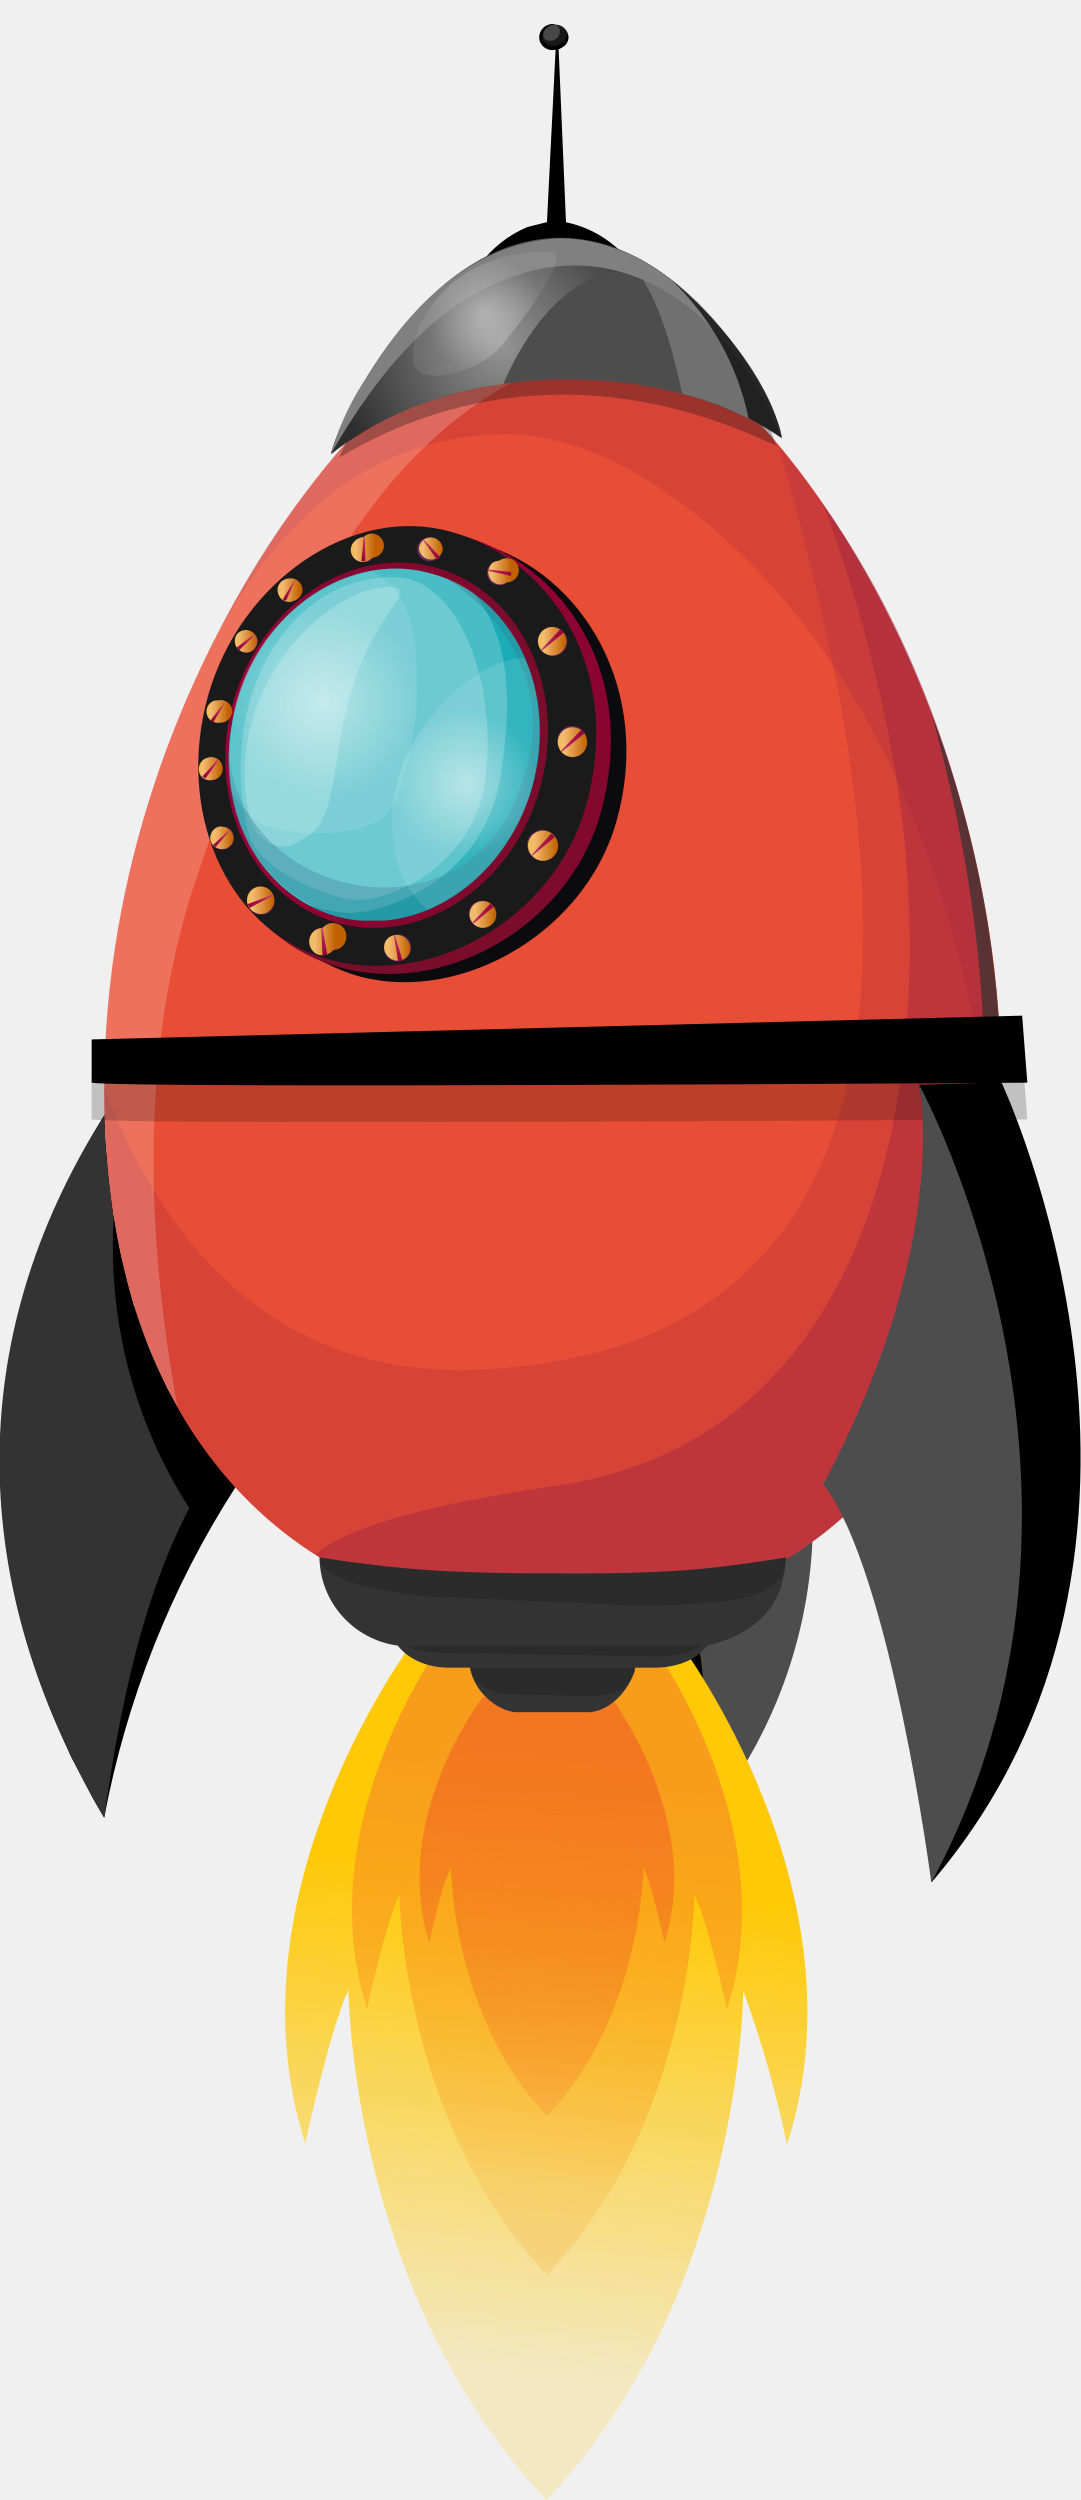
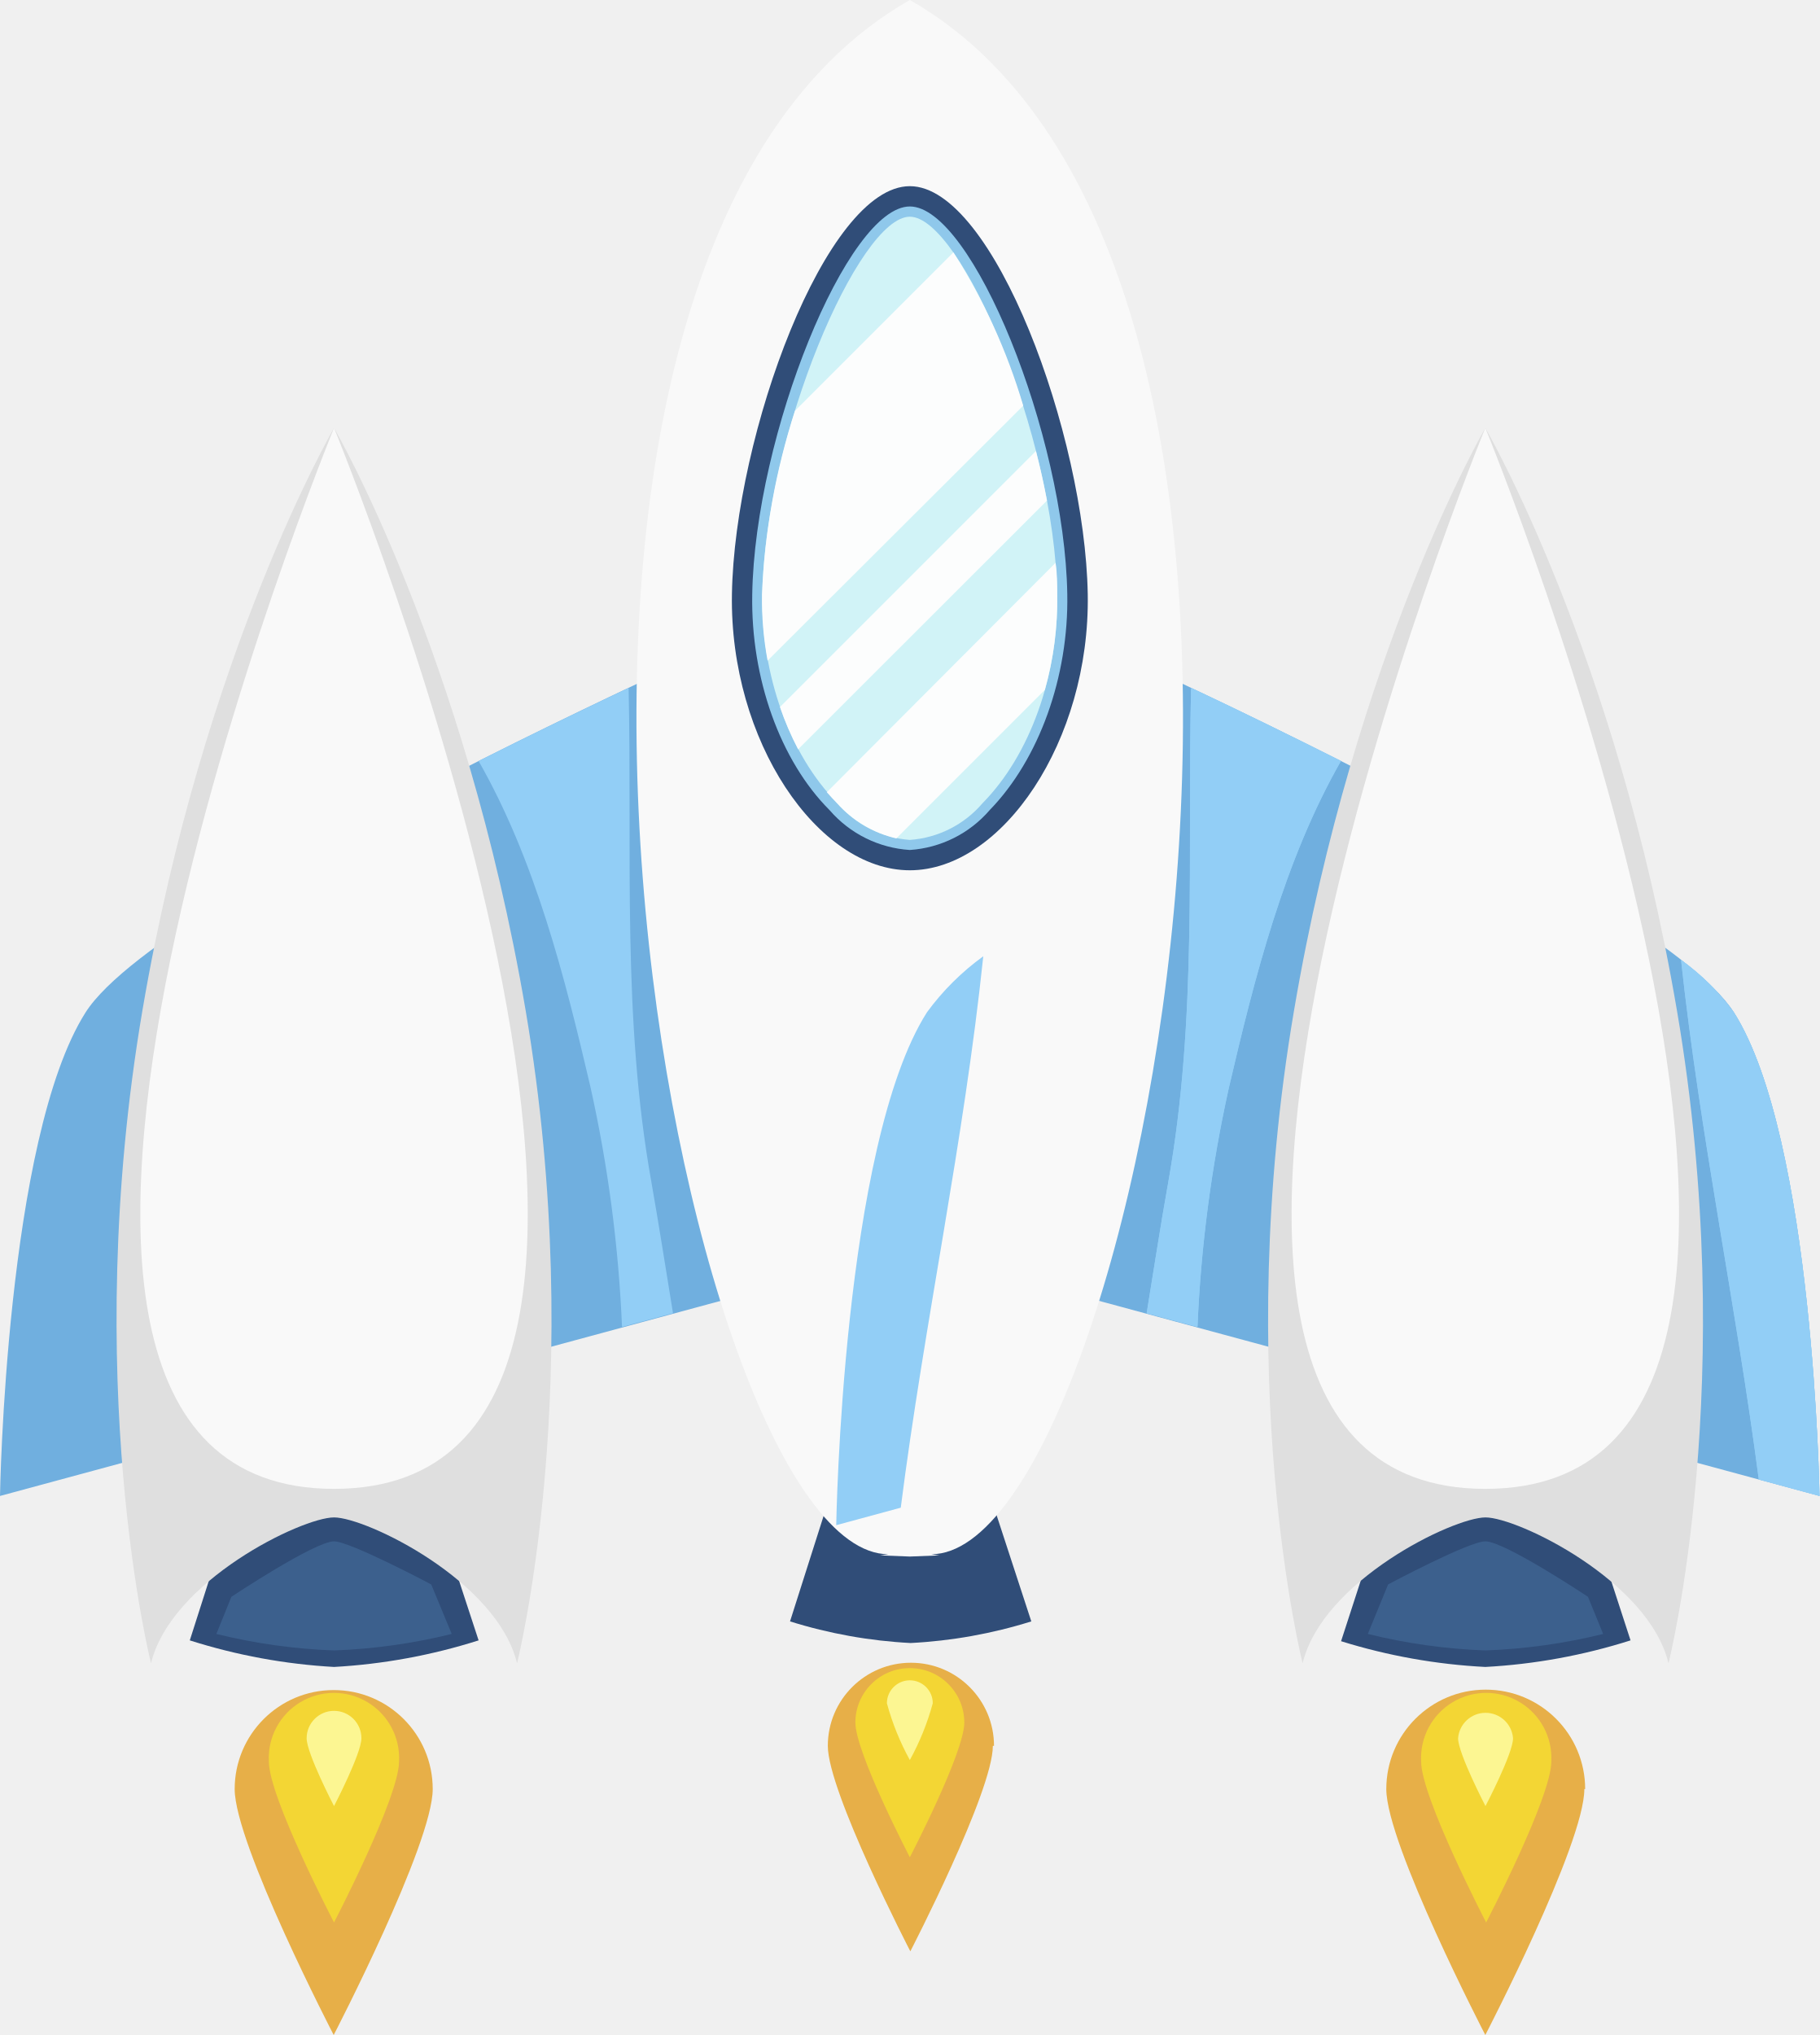
- <svg xmlns="http://www.w3.org/2000/svg" version="1.1" id="Layer_1" x="0px" y="0px" viewBox="0 0 249.9 578.2" style="enable-background:new 0 0 249.9 578.2;" xml:space="preserve">
-   <style type="text/css">
- 	.st0{fill:#4D4D4D;}
- 	.st1{fill:url(#SVGID_1_);}
- 	.st2{fill:url(#SVGID_2_);}
- 	.st3{fill:url(#SVGID_3_);}
- 	.st4{fill:#333333;}
- 	.st5{fill:#E84D35;}
- 	.st6{fill:#952145;fill-opacity:0.2;}
- 	.st7{fill:#333333;fill-opacity:0.7;}
- 	.st8{fill:#FFFFFF;fill-opacity:0.2;}
- 	.st9{fill:#0A090B;fill-opacity:0.2;}
- 	.st10{opacity:0.2;fill:#0B0A0C;enable-background:new    ;}
- 	.st11{opacity:0.1;fill:#FFFFFF;enable-background:new    ;}
- 	.st12{opacity:0.2;fill:#FFFFFF;enable-background:new    ;}
- 	.st13{opacity:0.3;fill:#0B0A0C;enable-background:new    ;}
- 	.st14{opacity:0.4;fill:url(#SVGID_4_);enable-background:new    ;}
- 	.st15{fill:#808080;}
- 	.st16{fill:#808080;fill-opacity:0.7;}
- 	.st17{fill-opacity:0.7;}
- 	.st18{opacity:0.4;fill:url(#SVGID_5_);enable-background:new    ;}
- 	.st19{fill:#0B0A0C;}
- 	.st20{fill:url(#SVGID_6_);}
- 	.st21{fill:#1A1A1A;}
- 	.st22{fill:url(#SVGID_7_);}
- 	.st23{fill:#682563;}
- 	.st24{fill:url(#SVGID_8_);}
- 	.st25{fill:url(#SVGID_9_);}
- 	.st26{fill:url(#SVGID_10_);}
- 	.st27{fill:url(#SVGID_11_);}
- 	.st28{fill:url(#SVGID_12_);}
- 	.st29{fill:url(#SVGID_13_);}
- 	.st30{fill:url(#SVGID_14_);}
- 	.st31{fill:url(#SVGID_15_);}
- 	.st32{fill:url(#SVGID_16_);}
- 	.st33{fill:url(#SVGID_17_);}
- 	.st34{fill:url(#SVGID_18_);}
- 	.st35{fill:url(#SVGID_19_);}
- 	.st36{fill:url(#SVGID_20_);}
- 	.st37{fill:url(#SVGID_21_);}
- 	.st38{fill:url(#SVGID_22_);}
- 	.st39{fill:url(#SVGID_23_);}
- 	.st40{fill:url(#SVGID_24_);}
- 	.st41{fill:url(#SVGID_25_);}
- 	.st42{fill:url(#SVGID_26_);}
- 	.st43{fill:url(#SVGID_27_);}
- 	.st44{fill:url(#SVGID_28_);}
- 	.st45{fill:url(#SVGID_29_);}
- 	.st46{fill:url(#SVGID_30_);}
- 	.st47{fill:url(#SVGID_31_);}
- 	.st48{fill:url(#SVGID_32_);}
- 	.st49{fill:url(#SVGID_33_);}
- 	.st50{fill:url(#SVGID_34_);}
- 	.st51{fill:url(#SVGID_35_);}
- 	.st52{fill:url(#SVGID_36_);}
- 	.st53{fill:url(#SVGID_37_);}
- 	.st54{fill:#1CACB7;}
- 	.st55{fill:#376E88;fill-opacity:0.3;}
- 	.st56{opacity:0.5;fill:url(#SVGID_38_);enable-background:new    ;}
- 	.st57{opacity:0.5;fill:url(#SVGID_39_);enable-background:new    ;}
- </style>
-   <path d="M183.9,359.2c0,23.6-7,44.7-21.8,63.2c-0.4-17.2-4.6-34-9.7-50.2c11-2.4,22-6.6,31.4-13H183.9z" />
-   <path class="st0" d="M187.9,356.4c-1.1,24.2-10.2,47.4-25.8,66c2-14.1,1.6-28.7-0.6-42.8c-1-6.4-1-6.2-1.7-9.4  C169.9,367.3,179.4,362.6,187.9,356.4z" />
-   <linearGradient id="SVGID_1_" gradientUnits="userSpaceOnUse" x1="160.251" y1="213.258" x2="253.951" y2="79.558" gradientTransform="matrix(0.8788 -0.4772 0.4772 0.8788 -125.8017 437.6348)">
-     <stop offset="0" style="stop-color:#FFC907;stop-opacity:0.2" />
-     <stop offset="0.7" style="stop-color:#FFC907" />
-   </linearGradient>
-   <path class="st1" d="M157.2,380l-30.9-11.8l-30.8,11.6c0,0-43.6,57.7-24.9,115.9c0,0,5.9-27.2,10-35.5c0,0,0.4,70.3,45.8,118  c45.3-47.6,45.5-117.8,45.5-117.8c4.2,11.6,7.6,23.5,10.1,35.6C200.9,437.8,157.1,380,157.2,380L157.2,380z" />
-   <linearGradient id="SVGID_2_" gradientUnits="userSpaceOnUse" x1="183.835" y1="175.392" x2="253.635" y2="75.592" gradientTransform="matrix(0.8788 -0.4772 0.4772 0.8788 -125.8017 437.6348)">
-     <stop offset="0" style="stop-color:#F89C1C;stop-opacity:0.2" />
-     <stop offset="0.8" style="stop-color:#F89C1C" />
-   </linearGradient>
-   <path class="st2" d="M149.4,378.3l-23-8.9l-23,8.7c0,0-32.5,43-18.5,86.5c0,0,4.4-20.3,7.5-26.5c0,0,0.3,52.5,34.1,88  c33.8-35.4,34.1-87.8,34.1-87.8c3.2,6.2,7.5,26.5,7.5,26.5C182.2,421.5,149.5,378.3,149.4,378.3L149.4,378.3z" />
-   <linearGradient id="SVGID_3_" gradientUnits="userSpaceOnUse" x1="193.431" y1="165.055" x2="243.731" y2="84.855" gradientTransform="matrix(0.8788 -0.4772 0.4772 0.8788 -125.8017 437.6348)">
-     <stop offset="0" style="stop-color:#F37720;stop-opacity:0.2" />
-     <stop offset="0" style="stop-color:#F37720;stop-opacity:0.2" />
-     <stop offset="0.9" style="stop-color:#F37720" />
-   </linearGradient>
-   <path class="st3" d="M141.5,392.8l-15-5.8l-15,5.7c0,0-21.4,28-12.2,56.5c0,0,2.8-13.3,5-17.3c0,0,0.1,34.2,22.2,57.5  c22.1-23.2,22.3-57.5,22.3-57.5c2,4,4.9,17.4,4.9,17.4C162.7,421,141.5,392.8,141.5,392.8L141.5,392.8z" />
-   <path d="M24.2,257.8c0.2,7,0,4,0.5,9.2v-0.2l0.4,4.6l0.1,1.1l1.1,8.8V281l0.9,5l0.8,4.1l2,8l1,3.8l0.2,0.4l3.3,9.3l1.6,3.6l2.7,6  l1.4,2.4c3.7,7.4,8.8,14,14.3,20.3c-15,23.3-25.3,49.3-30.4,76.5c-3.8-6.5-2.1-3.5-5-9.2c-3.2-6-2.2-3.8-3.4-6.6l-0.5-1.1  C-7.8,353.1-4.5,305,24.2,257.8z" />
-   <path class="st4" d="M24.2,257.8c0,8,1,16,2.1,24c-1.4,23.6,4.7,47.1,17.5,67c-10.6,20-16.1,45.8-19.7,71.6  C-7.3,367.4-9.1,310.4,24.2,257.8L24.2,257.8z" />
-   <path class="st5" d="M231.6,251.8c0,84-46.5,123-103.8,123s-103.7-41-103.7-123C24.1,151.4,95.5,70,129.5,70  C167.5,70,231.5,151.4,231.6,251.8" />
-   <path class="st6" d="M180.1,103.2c34.6,41.1,50.4,95.6,51.5,148.6c0,84-46.5,123-103.8,123s-103.7-41-103.7-123v-0.4  c9.5,25.7,26.1,50,52.6,60.2c20.2,7.8,42,6,62.6,0.9C227.7,287.2,197.9,166.3,180.1,103.2z" />
-   <path class="st6" d="M129.5,70c38,0,102,81.4,102,181.8c-0.1,12.1,0.1,5.2-1,20.8c-5.3-55.4-22.9-114.6-67-151.6  c-13.2-11-29.7-20.7-47.3-20.6c-30.6,0.6-51,19.6-65.4,45.3c10.9-21.8,25.6-41.3,43.6-57.7C104,79.5,116.2,70.5,129.5,70L129.5,70z" />
-   <path class="st6" d="M190.4,116.7c27.7,39.2,40.2,87.7,41.2,135.1c0,84-46.5,123-103.8,123c-19-0.4-39-4.2-54.8-15.3  c10.5-9.4,44.8-14.2,58.3-16.3c74.6-13,85.5-99.7,76.3-161.5C204,159.5,198.3,137.7,190.4,116.7z" />
-   <path class="st6" d="M190.4,116.7c27.7,39.2,40.2,87.7,41.2,135.1c0,84-46.5,123-103.8,123c-19-0.4-39-4.2-54.8-15.3  c10.5-9.4,44.8-14.2,58.3-16.3c74.6-13,85.5-99.7,76.3-161.5C204,159.5,198.3,137.7,190.4,116.7z" />
-   <path class="st7" d="M215.4,165.1c10.6,27.7,16.1,57.1,16.2,86.7c-0.2,36.1-9,75-37.4,99.6c5-6,6.2-7,10.6-14  C236.2,288,230.6,219,215.4,165.1z" />
-   <path class="st8" d="M129.5,70c20,1,36.5,16.7,48.8,31c-11.8-12.4-29.2-24.4-47-18.5c-39.4,14.6-63,51.3-87,124  c-11.9,38.3-10.4,79.6-3.3,118.7c-13-22.1-16.5-48.1-17-73.4C24,151.4,95.5,70,129.5,70z" />
-   <path class="st9" d="M21.2,258.9c7.7,1.4,216.4,0,216.4,0l-1.2-15.4l-215.2,5.4L21.2,258.9z" />
-   <path d="M21.2,250.4c7.7,1.4,216.4,0,216.4,0l-1.2-15.5l-215.2,5.5C21.2,240.4,21.2,250.4,21.2,250.4z" />
-   <path d="M215.4,435.4c0,0,17.6-64-2.8-184.5l19-0.6C231.6,250.3,282.1,357.5,215.4,435.4" />
-   <path class="st0" d="M215.4,435.4c0,0-9.4-71.9-25-92.2c29.8-55.5,22.2-92.3,22.2-92.3S264.1,345.1,215.4,435.4" />
-   <path class="st4" d="M73.9,360.2c3.8,0.6,7.6,1.2,11.5,1.6c12.8,1.7,25.6,2,38.5,2.1h3.9c11.3,0,22.7,0,34-1  c6.7-0.6,13.3-1.6,20-2.7c-0.1,1.5,0,1-0.2,1.6c-0.7,10.7-8.2,16.5-18,18.8c-2.8,3.6-7.4,5-11.8,5.1h-4.9c-0.2,1,0,0.7-0.3,1.3  l-0.2,0.5l-0.4,0.9c-1.8,3.7-5.3,7.2-9.6,7.6h-17.2c-4.7-0.5-9.2-4.9-10.3-9.4l-0.2-0.9h-5c-4.3,0-9-1.6-11.7-5.1  C81.7,379.2,74,370.5,73.9,360.2L73.9,360.2z" />
-   <path class="st10" d="M146.9,385.7c-0.8,5.3-5.8,6.5-10.5,6.6l-19.6-0.5c-3.8-0.5-7.3-2-8.1-6.1H146.9z M162.2,380.7  c-3,2-6.8,2.3-10.4,2.4l-48-0.8c-2.9-0.1-7-0.2-9.5-1.6h68H162.2z M127.8,363.9c-21,0-33.8-0.6-54-3.7c0,4,9.1,7.3,24.1,9l2.7,0.1  l45.7,2c28.3,0,35.5-3,35.5-11.1C163.9,363.2,145.8,364.5,127.8,363.9" />
-   <path d="M128.5,5.7c1.6,0,2.9,1.3,3,2.9c-0.1,1.6-1,2.2-2.3,2.8l1.7,40c11,2.3,19.3,11.6,20.3,22.8c0,9.4-10-5-22.5-5  s-22.6,14.4-22.6,5c0.9-9.6,7-18,15.9-21.7l4.4-1.1h0.1l2-39.9c-1.6,0.4-3.2-0.5-3.7-2.1c-0.4-1.6,0.5-3.2,2.1-3.7  C127.4,5.5,128,5.5,128.5,5.7z" />
-   <path class="st11" d="M131.1,7.1c0.4,1.3-0.5,2.7-2,3.3s-3.2,0-3.6-1.3c-0.4-1.2,0.5-2.7,2-3.2C129,5.4,130.6,5.9,131.1,7.1" />
-   <path class="st12" d="M129.1,6.2c0.7,0.7,0.5,1.9-0.4,2.7c-0.9,0.7-2.1,0.8-2.7,0.1s-0.4-1.8,0.4-2.6C127.3,5.6,128.5,5.5,129.1,6.2  " />
-   <path class="st13" d="M78.5,105.8c10.7-6.3,48.5-27.7,101-2.7c-1.9-6-4-9.4-4-9.4s-62.4-21.9-79.2-8.6  C81,97.1,78.5,105.8,78.5,105.8" />
-   <path class="st0" d="M180.8,101.3c-25-17.6-75.1-19.8-104.2,3.7c0.8-5.7,20.7-50,53-50C160.4,55,180.8,95.3,180.8,101.3" />
-   <radialGradient id="SVGID_4_" cx="237.894" cy="-382.284" r="39.773" gradientTransform="matrix(1 0 0 1 -121.4939 462.2619)" gradientUnits="userSpaceOnUse">
-     <stop offset="0" style="stop-color:#FFFFFF" />
-     <stop offset="1" style="stop-color:#000000" />
-   </radialGradient>
-   <path class="st14" d="M129.6,55.1c10,0,18.8,4.4,26.6,10.4c-19-10-33,7.5-39.8,23.3c-14.5,1.8-28.2,7.3-39.8,16.2v-0.4l0.3-0.9  c1-3,0.5-1.4,1.8-4.6C88.1,78.3,104.9,56.1,129.6,55.1L129.6,55.1z" />
-   <path class="st15" d="M129.6,55.1c19.6,0.3,34.3,15.3,44.3,30.9c2.6,4.2,5.3,9,6.5,13.8l0.3,1.5c-9.2-24-31.1-45.9-58.7-38.4  C101,68.6,86.9,87,76.5,105c1.7-5.7,4.1-11.2,7.3-16.2C94,72,108.5,56,129.6,55.1L129.6,55.1z" />
-   <path class="st16" d="M143.8,58c14.7,6.2,32.7,26,36.6,41.5l0.4,1.8c-7-4.7-14.8-8.2-23-10.2C155.2,79.5,152.1,67,143.8,58z" />
-   <path class="st17" d="M155.4,64.9c9.5,7.5,22,22.3,25,34.7l0.4,1.7c-3.3-2.2-3.5-2.2-7.7-4.6C170.6,84.5,164.4,73.4,155.4,64.9z" />
-   <radialGradient id="SVGID_5_" cx="233.542" cy="381.949" r="13.597" gradientTransform="matrix(1 0 0 -1 -121.4939 454.494)" gradientUnits="userSpaceOnUse">
-     <stop offset="0" style="stop-color:#FFFFFF" />
-     <stop offset="1" style="stop-color:#FFFFFF;stop-opacity:0.2" />
-   </radialGradient>
-   <path class="st18" d="M100.6,86.9c4.9-0.2,9.6-2,13.5-5c4.1-3.8,19-23.6,13.2-23.7c-18.3-0.4-29,10.6-31.5,21c-0.5,2.5-0.8,6,2,7.2  L100.6,86.9L100.6,86.9z" />
-   <path class="st19" d="M52.9,163.7c7.5-26.7,34.3-44.7,58.1-38c24,6.7,40.2,34.3,31.5,64.5c-7.7,26.7-38,42.8-61.4,35  C57.6,217.2,45.4,190.4,52.9,163.7" />
-   <linearGradient id="SVGID_6_" gradientUnits="userSpaceOnUse" x1="215.709" y1="-339.751" x2="216.109" y2="-237.017" gradientTransform="matrix(1 0 0 1 -121.4939 462.2619)">
-     <stop offset="0" style="stop-color:#930035" />
-     <stop offset="1" style="stop-color:#790D2B" />
-   </linearGradient>
-   <path class="st20" d="M49.8,162.1c-7.5,26.8,4.2,54,27.3,61.2c24.4,7.8,54.3-8.4,61.8-35.2c9-32.2-8.6-57.7-32-64.2  c-3.2-1-6.5-1.4-9.8-1.4C76.6,122.5,56.2,139.1,49.8,162.1z" />
-   <path class="st21" d="M48.1,161c7.4-26.5,33.3-44.5,56.2-38c23,6.3,40.1,31.6,31.2,63.5c-7.5,26.5-36.8,42.6-60.8,35  C52.1,214.4,40.7,187.5,48.1,161" />
-   <linearGradient id="SVGID_7_" gradientUnits="userSpaceOnUse" x1="173.588" y1="-289.914" x2="248.238" y2="-289.914" gradientTransform="matrix(1 0 0 1 -121.4939 462.2619)">
-     <stop offset="0" style="stop-color:#930035" />
-     <stop offset="1" style="stop-color:#790D2B" />
-   </linearGradient>
-   <path class="st22" d="M53.9,162.4c-6.3,22.6,4.4,45.5,24,51s40.7-8.5,47-31.1c6.4-22.7-4.4-45.5-24-51c-2.8-0.8-5.8-1.2-8.7-1.2  C75.5,130.1,59.4,143.1,53.9,162.4L53.9,162.4z" />
-   <path class="st23" d="M135.7,171.4c0,1.9-1.5,3.5-3.4,3.5s-3.4-1.5-3.4-3.5s1.5-3.5,3.4-3.5S135.7,169.5,135.7,171.4" />
-   <linearGradient id="SVGID_8_" gradientUnits="userSpaceOnUse" x1="250.456" y1="-290.612" x2="257.356" y2="-290.612" gradientTransform="matrix(1 0 0 1 -121.4939 462.2619)">
-     <stop offset="0" style="stop-color:#EFBD50" />
-     <stop offset="0.2" style="stop-color:#F4BC71" />
-     <stop offset="1" style="stop-color:#C16000" />
-   </linearGradient>
-   <path class="st24" d="M129,171.6c0,1.9,1.5,3.5,3.4,3.5s3.4-1.5,3.4-3.5l0,0c0-1.9-1.5-3.4-3.4-3.4S129,169.7,129,171.6z" />
-   <linearGradient id="SVGID_9_" gradientUnits="userSpaceOnUse" x1="251.156" y1="-290.912" x2="256.656" y2="-290.912" gradientTransform="matrix(1 0 0 1 -121.4939 462.2619)">
-     <stop offset="0" style="stop-color:#C64473" />
-     <stop offset="0.3" style="stop-color:#B72358" />
-     <stop offset="1" style="stop-color:#930035" />
-   </linearGradient>
-   <path class="st25" d="M129.7,173.7l0.2,0.2l5.3-4.3l-0.4-0.5l-0.4-0.3L129.7,173.7z" />
-   <path class="st23" d="M131.2,148.4c0,1.8-1.5,3.3-3.3,3.3s-3.3-1.5-3.3-3.3l0,0c0-1.8,1.5-3.3,3.3-3.3  C129.7,145.1,131.2,146.6,131.2,148.4" />
-   <linearGradient id="SVGID_10_" gradientUnits="userSpaceOnUse" x1="245.856" y1="-313.962" x2="252.456" y2="-313.962" gradientTransform="matrix(1 0 0 1 -121.4939 462.2619)">
-     <stop offset="0" style="stop-color:#EFBD50" />
-     <stop offset="0.2" style="stop-color:#F4BC71" />
-     <stop offset="1" style="stop-color:#C16000" />
-   </linearGradient>
-   <path class="st26" d="M124.4,148.3c0,1.8,1.5,3.3,3.3,3.3c1.8,0,3.3-1.5,3.3-3.3s-1.5-3.3-3.3-3.3S124.4,146.5,124.4,148.3  L124.4,148.3z" />
-   <linearGradient id="SVGID_11_" gradientUnits="userSpaceOnUse" x1="246.556" y1="-314.262" x2="251.856" y2="-314.262" gradientTransform="matrix(1 0 0 1 -121.4939 462.2619)">
-     <stop offset="0" style="stop-color:#C64473" />
-     <stop offset="0.3" style="stop-color:#B72358" />
-     <stop offset="1" style="stop-color:#930035" />
-   </linearGradient>
-   <path class="st27" d="M125.1,150.3l0.2,0.2l5.1-4.2l-0.4-0.5l-0.4-0.3L125.1,150.3z" />
-   <path class="st23" d="M117.3,134.7c-1.2,1-2.9,0.9-4-0.3c-1-1.2-0.9-2.9,0.3-4c0.1-0.1,0.2-0.2,0.4-0.3c1.3-0.8,3-0.4,3.8,0.9  C118.5,132.3,118.3,133.8,117.3,134.7" />
-   <linearGradient id="SVGID_12_" gradientUnits="userSpaceOnUse" x1="234.156" y1="-330.133" x2="239.756" y2="-330.133" gradientTransform="matrix(1 0 0 1 -121.4939 462.2619)">
-     <stop offset="0" style="stop-color:#EFBD50" />
-     <stop offset="0.2" style="stop-color:#F4BC71" />
-     <stop offset="1" style="stop-color:#C16000" />
-   </linearGradient>
-   <path class="st28" d="M113.9,130.2c-1.2,1-1.3,2.8-0.3,4c0.9,1,2.4,1.3,3.6,0.5c1.5,0,2.8-1.2,2.8-2.8s-1.2-2.8-2.8-2.8  c-0.6,0-1.3,0.2-1.8,0.6C114.9,129.7,114.3,129.9,113.9,130.2L113.9,130.2z" />
-   <linearGradient id="SVGID_13_" gradientUnits="userSpaceOnUse" x1="235.769" y1="-331.7" x2="238.469" y2="-328.2" gradientTransform="matrix(1 0 0 1 -121.4939 462.2619)">
-     <stop offset="0" style="stop-color:#C64473" />
-     <stop offset="0.3" style="stop-color:#B72358" />
-     <stop offset="1" style="stop-color:#930035" />
-   </linearGradient>
-   <path class="st29" d="M112.8,132l5.4,1.2v-0.9l-5.4-0.6V132z" />
-   <path class="st23" d="M99.6,129.8c-1.5,0.2-2.9-0.9-3.1-2.4s0.9-2.9,2.4-3.1c0.3,0,0.7,0,1,0.1c1.5,0.4,2.4,1.9,2.1,3.4  C101.7,128.8,100.7,129.6,99.6,129.8" />
-   <linearGradient id="SVGID_14_" gradientUnits="userSpaceOnUse" x1="218.256" y1="-335.4" x2="223.856" y2="-335.4" gradientTransform="matrix(1 0 0 1 -121.4939 462.2619)">
-     <stop offset="0" style="stop-color:#EFBD50" />
-     <stop offset="0.2" style="stop-color:#F4BC71" />
-     <stop offset="1" style="stop-color:#C16000" />
-   </linearGradient>
-   <path class="st30" d="M96.9,127c0.2,1.5,1.6,2.6,3.1,2.4c1.2-0.1,2.1-1,2.4-2.1c0.1-1.5-1-2.9-2.6-3l0,0h-0.2  C98.1,124.3,96.9,125.5,96.9,127L96.9,127z" />
-   <linearGradient id="SVGID_15_" gradientUnits="userSpaceOnUse" x1="221.431" y1="-337.281" x2="221.231" y2="-332.881" gradientTransform="matrix(1 0 0 1 -121.4939 462.2619)">
-     <stop offset="0" style="stop-color:#C64473" />
-     <stop offset="0.3" style="stop-color:#B72358" />
-     <stop offset="1" style="stop-color:#930035" />
-   </linearGradient>
-   <path class="st31" d="M97.9,125l3.2,4.5l0.4-0.3l0.3-0.4l-3.8-4L97.9,125z" />
-   <path class="st23" d="M82.3,129.1c-1.2-1-1.3-2.8-0.3-3.9c1-1.2,2.8-1.3,3.9-0.3c0.1,0.1,0.2,0.2,0.3,0.3c1.1,1.1,1.1,2.9,0,4  S83.3,130.2,82.3,129.1" />
-   <linearGradient id="SVGID_16_" gradientUnits="userSpaceOnUse" x1="202.656" y1="-335.571" x2="208.256" y2="-335.571" gradientTransform="matrix(1 0 0 1 -121.4939 462.2619)">
-     <stop offset="0" style="stop-color:#EFBD50" />
-     <stop offset="0.2" style="stop-color:#F4BC71" />
-     <stop offset="1" style="stop-color:#C16000" />
-   </linearGradient>
-   <path class="st32" d="M82.1,125.1c-1.2,1-1.3,2.8-0.3,3.9c1,1.2,2.8,1.3,3.9,0.3c0.1-0.1,0.2-0.2,0.3-0.3c1.5,0,2.8-1.3,2.8-2.8  s-1.3-2.8-2.8-2.8c-0.7,0-1.4,0.3-1.9,0.8C83.3,124.3,82.6,124.6,82.1,125.1L82.1,125.1z" />
-   <linearGradient id="SVGID_17_" gradientUnits="userSpaceOnUse" x1="207.161" y1="-336.579" x2="204.061" y2="-333.479" gradientTransform="matrix(1 0 0 1 -121.4939 462.2619)">
-     <stop offset="0" style="stop-color:#C64473" />
-     <stop offset="0.3" style="stop-color:#B72358" />
-     <stop offset="1" style="stop-color:#930035" />
-   </linearGradient>
-   <path class="st33" d="M83.6,129.8h0.9l-0.1-5.5h-0.3L83.6,129.8z" />
-   <path class="st23" d="M128.8,195.4c0,1.9-1.5,3.5-3.4,3.5s-3.5-1.5-3.5-3.5l0,0c0-1.9,1.6-3.5,3.5-3.5S128.9,193.5,128.8,195.4" />
-   <linearGradient id="SVGID_18_" gradientUnits="userSpaceOnUse" x1="243.556" y1="-266.662" x2="250.456" y2="-266.662" gradientTransform="matrix(1 0 0 1 -121.4939 462.2619)">
-     <stop offset="0" style="stop-color:#EFBD50" />
-     <stop offset="0.2" style="stop-color:#F4BC71" />
-     <stop offset="1" style="stop-color:#C16000" />
-   </linearGradient>
-   <path class="st34" d="M122.1,195.6c0,1.9,1.6,3.5,3.5,3.5s3.5-1.6,3.5-3.5s-1.6-3.5-3.5-3.5S122.1,193.6,122.1,195.6z" />
-   <linearGradient id="SVGID_19_" gradientUnits="userSpaceOnUse" x1="244.256" y1="-266.862" x2="249.756" y2="-266.862" gradientTransform="matrix(1 0 0 1 -121.4939 462.2619)">
-     <stop offset="0" style="stop-color:#C64473" />
-     <stop offset="0.3" style="stop-color:#B72358" />
-     <stop offset="1" style="stop-color:#930035" />
-   </linearGradient>
-   <path class="st35" d="M122.9,197.8l0.1,0.2l5.3-4.4l-0.4-0.5l-0.4-0.3L122.9,197.8z" />
-   <path class="st23" d="M114.6,211.4c0,1.7-1.4,3.1-3.1,3.1s-3.1-1.4-3.1-3.1l0,0c0-1.7,1.4-3.1,3.1-3.1  C113.2,208.3,114.6,209.7,114.6,211.4" />
-   <linearGradient id="SVGID_20_" gradientUnits="userSpaceOnUse" x1="230.056" y1="-250.762" x2="236.256" y2="-250.762" gradientTransform="matrix(1 0 0 1 -121.4939 462.2619)">
-     <stop offset="0" style="stop-color:#EFBD50" />
-     <stop offset="0.2" style="stop-color:#F4BC71" />
-     <stop offset="1" style="stop-color:#C16000" />
-   </linearGradient>
-   <path class="st36" d="M108.6,211.5c0,1.7,1.4,3.1,3.1,3.1s3.1-1.4,3.1-3.1c0-1.7-1.4-3.1-3.1-3.1  C109.9,208.4,108.6,209.8,108.6,211.5z" />
-   <linearGradient id="SVGID_21_" gradientUnits="userSpaceOnUse" x1="230.656" y1="-250.912" x2="235.656" y2="-250.912" gradientTransform="matrix(1 0 0 1 -121.4939 462.2619)">
-     <stop offset="0" style="stop-color:#C64473" />
-     <stop offset="0.3" style="stop-color:#B72358" />
-     <stop offset="1" style="stop-color:#930035" />
-   </linearGradient>
-   <path class="st37" d="M109.2,213.4l0.2,0.3l4.8-4l-0.4-0.4l-0.4-0.3L109.2,213.4z" />
-   <path class="st23" d="M90.4,222c-1.5-0.9-2.1-2.8-1.2-4.3s2.8-2.1,4.3-1.2l0,0c1.5,0.8,2.1,2.7,1.2,4.2S92,222.8,90.4,222" />
-   <linearGradient id="SVGID_22_" gradientUnits="userSpaceOnUse" x1="210.056" y1="-243.065" x2="216.356" y2="-243.065" gradientTransform="matrix(1 0 0 1 -121.4939 462.2619)">
-     <stop offset="0" style="stop-color:#EFBD50" />
-     <stop offset="0.2" style="stop-color:#F4BC71" />
-     <stop offset="1" style="stop-color:#C16000" />
-   </linearGradient>
-   <path class="st38" d="M89.1,217.8c-0.7,1.6,0,3.4,1.6,4.1c1.4,0.6,3,0.2,3.8-1.1c0.8-1.4,0.3-3.3-1.2-4.2  C91.8,215.8,89.9,216.3,89.1,217.8z" />
-   <linearGradient id="SVGID_23_" gradientUnits="userSpaceOnUse" x1="214.695" y1="-244.956" x2="212.195" y2="-240.656" gradientTransform="matrix(1 0 0 1 -121.4939 462.2619)">
-     <stop offset="0" style="stop-color:#C64473" />
-     <stop offset="0.3" style="stop-color:#B72358" />
-     <stop offset="1" style="stop-color:#930035" />
-   </linearGradient>
-   <path class="st39" d="M91.1,216.3l1,6.1l0.6-0.1l0.4-0.2l-1.8-5.9L91.1,216.3z" />
-   <path class="st23" d="M73,220.2c-1.4-1-1.7-3-0.7-4.4s3-1.7,4.3-0.6s1.7,3,0.7,4.4S74.3,221.2,73,220.2" />
-   <linearGradient id="SVGID_24_" gradientUnits="userSpaceOnUse" x1="192.956" y1="-245.045" x2="199.156" y2="-245.045" gradientTransform="matrix(1 0 0 1 -121.4939 462.2619)">
-     <stop offset="0" style="stop-color:#EFBD50" />
-     <stop offset="0.2" style="stop-color:#F4BC71" />
-     <stop offset="1" style="stop-color:#C16000" />
-   </linearGradient>
-   <path class="st40" d="M72.1,215.9c-1,1.4-0.7,3.3,0.6,4.4s3.3,0.7,4.4-0.6l0,0c1.7,0,3.1-1.4,3-3.2c0-1.7-1.4-3.1-3.2-3  c-0.9,0-1.8,0.5-2.4,1.2C73.6,214.6,72.7,215.1,72.1,215.9z" />
-   <linearGradient id="SVGID_25_" gradientUnits="userSpaceOnUse" x1="197.823" y1="-246.334" x2="194.823" y2="-242.334" gradientTransform="matrix(1 0 0 1 -121.4939 462.2619)">
-     <stop offset="0" style="stop-color:#C64473" />
-     <stop offset="0.3" style="stop-color:#B72358" />
-     <stop offset="1" style="stop-color:#930035" />
-   </linearGradient>
-   <path class="st41" d="M74.3,214.7l0.3,6.2h0.6l0.5-0.2l-1.1-6H74.3z" />
-   <path class="st23" d="M57.4,207.4c0.6-1.6,2.3-2.5,4-2c1.6,0.6,2.5,2.3,2,4c-0.6,1.7-2.3,2.6-4,2S56.7,209,57.4,207.4" />
-   <linearGradient id="SVGID_26_" gradientUnits="userSpaceOnUse" x1="178.556" y1="-254.062" x2="184.76" y2="-254.062" gradientTransform="matrix(1 0 0 1 -121.4939 462.2619)">
-     <stop offset="0" style="stop-color:#EFBD50" />
-     <stop offset="0.2" style="stop-color:#F4BC71" />
-     <stop offset="1" style="stop-color:#C16000" />
-   </linearGradient>
-   <path class="st42" d="M57.3,207.2c-0.6,1.6,0.3,3.4,2,4c1.6,0.6,3.4-0.3,4-2c0.5-1.7-0.4-3.5-2-4c-1.6-0.6-3.4,0.3-4,1.9  C57.2,207.1,57.2,207.1,57.3,207.2L57.3,207.2z" />
-   <linearGradient id="SVGID_27_" gradientUnits="userSpaceOnUse" x1="183.947" y1="-253.157" x2="179.247" y2="-254.657" gradientTransform="matrix(1 0 0 1 -121.4939 462.2619)">
-     <stop offset="0" style="stop-color:#C64473" />
-     <stop offset="0.3" style="stop-color:#B72358" />
-     <stop offset="1" style="stop-color:#930035" />
-   </linearGradient>
-   <path class="st43" d="M57.3,209.1l0.2,0.5l0.2,0.4l5.5-2.9l-0.1-0.2L57.3,209.1z" />
-   <path class="st23" d="M48.9,194c-0.1-1.4,1-2.7,2.5-2.8c1.4-0.1,2.7,1,2.7,2.5c0.1,1.5-1,2.7-2.5,2.8  C50.1,196.6,48.8,195.4,48.9,194L48.9,194" />
-   <linearGradient id="SVGID_28_" gradientUnits="userSpaceOnUse" x1="170.156" y1="-268.512" x2="175.356" y2="-268.512" gradientTransform="matrix(1 0 0 1 -121.4939 462.2619)">
-     <stop offset="0" style="stop-color:#EFBD50" />
-     <stop offset="0.2" style="stop-color:#F4BC71" />
-     <stop offset="1" style="stop-color:#C16000" />
-   </linearGradient>
-   <path class="st44" d="M51.1,191.1c-1.4,0.1-2.5,1.3-2.5,2.8c0.1,1.4,1.3,2.5,2.8,2.5c1.4,0,2.6-1.2,2.6-2.6s-1.2-2.6-2.7-2.6  L51.1,191.1L51.1,191.1z" />
-   <linearGradient id="SVGID_29_" gradientUnits="userSpaceOnUse" x1="174.857" y1="-268.451" x2="170.657" y2="-268.251" gradientTransform="matrix(1 0 0 1 -121.4939 462.2619)">
-     <stop offset="0" style="stop-color:#C64473" />
-     <stop offset="0.3" style="stop-color:#B72358" />
-     <stop offset="1" style="stop-color:#930035" />
-   </linearGradient>
-   <path class="st45" d="M49.3,195.4l0.3,0.3l0.3,0.2l3.4-4h-0.2L49.3,195.4z" />
-   <path class="st23" d="M46.2,178.3c-0.2-1.4,0.8-2.8,2.2-3s2.8,0.8,3,2.2l0,0c0.2,1.4-0.8,2.8-2.2,3  C47.7,180.7,46.4,179.7,46.2,178.3" />
-   <linearGradient id="SVGID_30_" gradientUnits="userSpaceOnUse" x1="167.456" y1="-284.487" x2="172.756" y2="-284.487" gradientTransform="matrix(1 0 0 1 -121.4939 462.2619)">
-     <stop offset="0" style="stop-color:#EFBD50" />
-     <stop offset="0.2" style="stop-color:#F4BC71" />
-     <stop offset="1" style="stop-color:#C16000" />
-   </linearGradient>
-   <path class="st46" d="M48.2,175.2c-1.4,0.2-2.4,1.6-2.2,3.1s1.6,2.4,3.1,2.1l0,0c1.5-0.1,2.5-1.4,2.4-2.9s-1.4-2.5-2.9-2.4  L48.2,175.2L48.2,175.2z" />
-   <linearGradient id="SVGID_31_" gradientUnits="userSpaceOnUse" x1="172.159" y1="-284.663" x2="168.059" y2="-283.963" gradientTransform="matrix(1 0 0 1 -121.4939 462.2619)">
-     <stop offset="0" style="stop-color:#C64473" />
-     <stop offset="0.3" style="stop-color:#B72358" />
-     <stop offset="1" style="stop-color:#930035" />
-   </linearGradient>
-   <path class="st47" d="M46.8,179.6l0.4,0.3l0.3,0.2l3-4.2l-0.2-0.2L46.8,179.6z" />
-   <path class="st23" d="M47.9,165.3c-0.3-1.4,0.6-2.9,2-3.2s2.9,0.6,3.2,2l0,0c0.3,1.4-0.5,2.8-1.9,3.1S48.4,166.7,47.9,165.3" />
-   <linearGradient id="SVGID_32_" gradientUnits="userSpaceOnUse" x1="169.156" y1="-297.733" x2="174.456" y2="-297.733" gradientTransform="matrix(1 0 0 1 -121.4939 462.2619)">
-     <stop offset="0" style="stop-color:#EFBD50" />
-     <stop offset="0.2" style="stop-color:#F4BC71" />
-     <stop offset="1" style="stop-color:#C16000" />
-   </linearGradient>
-   <path class="st48" d="M49.8,162c-1.4,0.3-2.3,1.7-2,3.1c0.3,1.4,1.7,2.3,3.2,2l0,0c1.4,0.1,2.6-1.1,2.7-2.5c0.1-1.4-1.1-2.6-2.5-2.7  c-0.3,0-0.5,0-0.8,0.1C50.4,162,49.8,162,49.8,162z" />
-   <linearGradient id="SVGID_33_" gradientUnits="userSpaceOnUse" x1="173.866" y1="-297.942" x2="169.866" y2="-296.942" gradientTransform="matrix(1 0 0 1 -121.4939 462.2619)">
-     <stop offset="0" style="stop-color:#C64473" />
-     <stop offset="0.3" style="stop-color:#B72358" />
-     <stop offset="1" style="stop-color:#930035" />
-   </linearGradient>
-   <path class="st49" d="M48.7,166.6l0.3,0.3l0.4,0.1l2.6-4.5h-0.1L48.7,166.6z" />
-   <path class="st23" d="M54.4,148.4c0-1.4,1.2-2.6,2.7-2.5c1.4,0,2.6,1.2,2.5,2.6c-0.1,1.4-1.3,2.6-2.7,2.5S54.3,149.7,54.4,148.4  L54.4,148.4" />
-   <linearGradient id="SVGID_34_" gradientUnits="userSpaceOnUse" x1="175.656" y1="-313.959" x2="180.961" y2="-313.959" gradientTransform="matrix(1 0 0 1 -121.4939 462.2619)">
-     <stop offset="0" style="stop-color:#EFBD50" />
-     <stop offset="0.2" style="stop-color:#F4BC71" />
-     <stop offset="1" style="stop-color:#C16000" />
-   </linearGradient>
-   <path class="st50" d="M54.3,148.2c-0.1,1.4,1.1,2.6,2.5,2.7c1.4,0.1,2.6-1.1,2.7-2.5c0.1-1.4-1.1-2.6-2.5-2.7l0,0h-0.1  C55.5,145.7,54.3,146.7,54.3,148.2L54.3,148.2z" />
-   <linearGradient id="SVGID_35_" gradientUnits="userSpaceOnUse" x1="180.355" y1="-313.676" x2="176.255" y2="-313.876" gradientTransform="matrix(1 0 0 1 -121.4939 462.2619)">
-     <stop offset="0" style="stop-color:#C64473" />
-     <stop offset="0.3" style="stop-color:#B72358" />
-     <stop offset="1" style="stop-color:#930035" />
-   </linearGradient>
-   <path class="st51" d="M54.7,149.8l0.3,0.3l0.3,0.3l3.7-3.6l-0.1-0.2L54.7,149.8z" />
-   <path class="st23" d="M64.6,137.4c-0.5-1.4,0.2-2.9,1.6-3.4s2.9,0.2,3.4,1.6s-0.2,2.9-1.6,3.4S65.1,138.8,64.6,137.4L64.6,137.4" />
-   <linearGradient id="SVGID_36_" gradientUnits="userSpaceOnUse" x1="185.756" y1="-325.781" x2="190.956" y2="-325.781" gradientTransform="matrix(1 0 0 1 -121.4939 462.2619)">
-     <stop offset="0" style="stop-color:#EFBD50" />
-     <stop offset="0.2" style="stop-color:#F4BC71" />
-     <stop offset="1" style="stop-color:#C16000" />
-   </linearGradient>
-   <path class="st52" d="M65.9,134c-1.4,0.5-2.1,2.1-1.5,3.5c0.5,1.4,2.1,2.1,3.4,1.5c1.4-0.3,2.4-1.7,2.1-3.1s-1.7-2.4-3.1-2.1  C66.6,133.8,66.3,133.8,65.9,134L65.9,134z" />
-   <linearGradient id="SVGID_37_" gradientUnits="userSpaceOnUse" x1="190.36" y1="-326.372" x2="186.46" y2="-324.872" gradientTransform="matrix(1 0 0 1 -121.4939 462.2619)">
-     <stop offset="0" style="stop-color:#C64473" />
-     <stop offset="0.3" style="stop-color:#B72358" />
-     <stop offset="1" style="stop-color:#930035" />
-   </linearGradient>
-   <path class="st53" d="M65.4,138.6l0.4,0.3h0.4l2-4.7h-0.1L65.4,138.6z" />
-   <path class="st54" d="M91.5,131.5c2.8,0,5.6,0.4,8.4,1.2c19,5.3,29.3,27.3,23.2,49.2c-5,17.6-19,29.7-34.2,31h-5.5  c-1.9-0.1-3.8-0.5-5.7-1c-18.9-5.3-29.2-27.3-23-49.2C59.8,144,75.4,131.5,91.5,131.5z" />
-   <path class="st8" d="M91.5,131.5c2.8,0,5.6,0.4,8.4,1.2c3.4,0.9,6.7,2.4,9.6,4.5c10,11.8,8.4,30.3,5.9,44.3c-5,24-29,29.4-32,29.4  c-4.2,0.8-8-0.5-11.9-1.5c-17.2-9.6-21.1-28.6-16.9-46.7C59.8,144,75.4,131.5,91.5,131.5L91.5,131.5z" />
-   <path class="st12" d="M81.8,208.1c9.9,0.5,27.8-9.2,30.3-27c3.4-23.5-6.4-47.4-20.6-47.6c-26.1-0.3-41.1,29.6-34.2,58.7  C59.7,202.6,78.8,208.1,81.8,208.1" />
-   <path class="st12" d="M69,194.6c4.5-2.4,6.8-3.4,9.2-20.6c4.2-30.4,18.1-35.9,13.4-38.2c-15-1.6-40.5,23.2-34,52.5  C59,194.9,65.2,197.6,69,194.6" />
-   <path class="st55" d="M104.1,134.2c13.7,5.7,21,21.2,20.7,35.5c0,5.8-0.6,7.4-1.7,12.2c-5,17.6-19,29.7-34.2,31h-5.5  c-1.9-0.1-3.8-0.4-5.7-1c-15.9-5.4-26.1-20.9-24.8-37.7c2.7,31.2,46.6,43,63.7,16.1c12.1-21.3,7.3-42.1-12.5-56L104.1,134.2  L104.1,134.2z" />
-   <radialGradient id="SVGID_38_" cx="229.056" cy="-281.012" r="17.069" gradientTransform="matrix(1 0 0 1 -121.4939 462.2619)" gradientUnits="userSpaceOnUse">
-     <stop offset="0" style="stop-color:#FFFFFF" />
-     <stop offset="0" style="stop-color:#FFFFFF" />
-     <stop offset="1" style="stop-color:#FFFFFF;stop-opacity:0.2" />
-   </radialGradient>
-   <path class="st56" d="M121.2,152.1c4,8.1,4,17,2.8,25.7c-2.4,14.4-11.8,26.6-25.1,32.6c-3.9-3.4-6.5-7.9-7.5-13  c-3.4-16.2,4.9-31.5,18-40.7C112.9,154.1,117,152.5,121.2,152.1L121.2,152.1z" />
-   <radialGradient id="SVGID_39_" cx="196.167" cy="-299.856" r="21.889" gradientTransform="matrix(1 0 0 1 -121.4939 462.2619)" gradientUnits="userSpaceOnUse">
-     <stop offset="0" style="stop-color:#FFFFFF" />
-     <stop offset="1" style="stop-color:#FFFFFF;stop-opacity:0.2" />
-   </radialGradient>
-   <path class="st57" d="M86,132.1c6.4,2.7,9,10.6,10,16.9c1.4,12.2-0.1,24.5-4.4,36c-3.3,7.4-13,7.8-19.9,7.7  c-2.8-0.2-5.7-0.3-8.4-1.2c-4.7-0.6-7.8-5.1-9.9-9c-0.6-8.3-1-7.2,0.3-15.7C56.2,149.6,69.1,135.8,86,132.1L86,132.1z" />
+ <svg xmlns="http://www.w3.org/2000/svg" viewBox="0 0 110.25 123.3">
+   <defs>
+     <style>.a{fill:#70afdf;}.b{fill:#304d78;}.c{fill:#e7af48;}.d{fill:#f3d634;}.e{fill:#fcf692;}.f{fill:#92cef6;}.g{fill:#3c608d;}.h{fill:#dfdfdf;}.i{fill:#f9f9f9;}.j{fill:#8fc8eb;}.k{fill:#d1f3f7;}.l{fill:#fcfdfd;}</style>
+   </defs>
+   <path class="a" d="M61.65,77.48l48.6,13.16s-.34-21.63-5.18-29.29-44.52-25-44.52-25Z" />
+   <path class="a" d="M48.61,77.48,0,90.64S.34,69,5.18,61.35s44.52-25,44.52-25Z" />
+   <path class="b" d="M50.15,91.08l5,.33,5-.33,2.34,7.16a29.51,29.51,0,0,1-7.31,1.31,29.51,29.51,0,0,1-7.31-1.31Z" />
+   <path class="c" d="M60.16,105.78c0,2.78-5,12.45-5,12.45s-5-9.67-5-12.45a5,5,0,1,1,10.07,0Z" />
+   <path class="d" d="M58.43,104.37c0,1.82-3.3,8.16-3.3,8.16s-3.3-6.34-3.3-8.16a3.3,3.3,0,1,1,6.6,0Z" />
+   <path class="e" d="M56.52,103.2a15.63,15.63,0,0,1-1.39,3.44,15.63,15.63,0,0,1-1.39-3.44,1.39,1.39,0,1,1,2.78,0Z" />
+   <path class="f" d="M106.57,89.64l3.68,1s-.34-21.63-5.18-29.29a14.11,14.11,0,0,0-3.21-3.19C103,68.72,105.2,79.13,106.57,89.64Z" />
+   <path class="f" d="M74.47,65.87c1.55-6.65,3.34-13.73,6.78-19.76C78.09,44.52,75,43,72.17,41.68c-.23,10.1.4,20-1.39,30-.47,2.62-.87,5.26-1.3,7.89l3.08.83A82.82,82.82,0,0,1,74.47,65.87Z" />
+   <path class="f" d="M106.57,89.64l3.68,1s-.34-21.63-5.18-29.29a14.11,14.11,0,0,0-3.21-3.19C103,68.72,105.2,79.13,106.57,89.64Z" />
+   <path class="f" d="M74.47,65.87c1.55-6.65,3.34-13.73,6.78-19.76C78.09,44.52,75,43,72.17,41.68c-.23,10.1.4,20-1.39,30-.47,2.62-.87,5.26-1.3,7.89l3.08.83A82.82,82.82,0,0,1,74.47,65.87Z" />
+   <path class="f" d="M35.78,65.87C34.23,59.22,32.44,52.14,29,46.11c3.16-1.59,6.27-3.09,9.09-4.43.22,10.1-.41,20,1.39,30,.46,2.62.87,5.26,1.3,7.89l-3.09.83A82.82,82.82,0,0,0,35.78,65.87Z" />
+   <path class="b" d="M84.06,90.82l6,.4,5.95-.4,2.79,8.57A35.35,35.35,0,0,1,90,101a35.46,35.46,0,0,1-8.74-1.56Z" />
+   <path class="c" d="M96,108.4c0,3.33-6,14.9-6,14.9s-6-11.57-6-14.9a6,6,0,0,1,12.05,0Z" />
+   <path class="d" d="M94,106.72c0,2.18-3.95,9.76-3.95,9.76s-3.94-7.58-3.94-9.76a3.95,3.95,0,1,1,7.89,0Z" />
+   <path class="e" d="M91.68,105.32c0,.92-1.67,4.11-1.67,4.11s-1.66-3.19-1.66-4.11a1.67,1.67,0,0,1,3.33,0Z" />
+   <path class="g" d="M90,93.39c1.18,0,6.22,3.36,6.22,3.36L97.14,99A35,35,0,0,1,90,100a34.86,34.86,0,0,1-7.12-1l1.23-3S89,93.39,90,93.39Z" />
+   <path class="h" d="M101.1,100.78c-1.2-5-9.14-8.84-11.09-8.84s-9.88,3.83-11.08,8.84c0,0-4.34-17.14-.52-39.56C82.1,39.51,90,25.93,90,25.93s7.91,13.58,11.61,35.29C105.44,83.64,101.1,100.78,101.1,100.78Z" />
+   <path class="i" d="M90,25.93s26.41,64.28,0,64.28S90,25.93,90,25.93Z" />
+   <path class="b" d="M26.19,90.82l-6,.4-5.95-.4L11.5,99.39A35.35,35.35,0,0,0,20.24,101,35.46,35.46,0,0,0,29,99.39Z" />
+   <path class="c" d="M14.22,108.4c0,3.33,6,14.9,6,14.9s6-11.57,6-14.9a6,6,0,0,0-12,0Z" />
+   <path class="d" d="M16.29,106.72c0,2.18,3.95,9.76,3.95,9.76s3.94-7.58,3.94-9.76a3.95,3.95,0,1,0-7.89,0Z" />
+   <path class="e" d="M18.58,105.32c0,.92,1.66,4.11,1.66,4.11s1.66-3.19,1.66-4.11a1.66,1.66,0,0,0-3.32,0Z" />
+   <path class="g" d="M20.24,93.39c-1.17,0-6.22,3.36-6.22,3.36L13.11,99a35,35,0,0,0,7.13,1,35,35,0,0,0,7.13-1l-1.24-3S21.21,93.39,20.24,93.39Z" />
+   <path class="h" d="M9.15,100.78c1.21-5,9.14-8.84,11.09-8.84s9.88,3.83,11.09,8.84c0,0,4.33-17.14.52-39.56-3.7-21.71-11.61-35.29-11.61-35.29S12.33,39.51,8.63,61.22C4.82,83.64,9.15,100.78,9.15,100.78Z" />
+   <path class="i" d="M20.24,25.93s-26.41,64.28,0,64.28S20.24,25.93,20.24,25.93Z" />
+   <path class="i" d="M53.83,94.17C41.1,94.17,26.44,16.33,55.13,0c28.68,16.33,14,94.17,1.3,94.17l.49.07-1.79.07-1.8-.07Z" />
+   <path class="b" d="M55.13,11.28c-5.08,0-10.62,15.06-10.78,24.72-.15,8.9,5.2,16.73,10.78,16.73S66.06,44.9,65.91,36C65.74,26.34,60.2,11.28,55.13,11.28Z" />
+   <path class="j" d="M55.13,51.5a7,7,0,0,1-4.86-2.41c-3-3-4.78-8-4.69-13.07.16-9.67,5.78-23.51,9.55-23.51S64.51,26.35,64.67,36c.09,5-1.71,10-4.69,13.07A7,7,0,0,1,55.13,51.5Z" />
+   <path class="k" d="M55.13,50.89a6.38,6.38,0,0,0,4.41-2.23c2.87-2.91,4.6-7.75,4.52-12.63-.16-9.66-5.84-22.9-8.93-22.9S46.36,26.37,46.19,36c-.08,4.88,1.65,9.72,4.52,12.63A6.4,6.4,0,0,0,55.13,50.89Z" />
+   <path class="l" d="M50.71,48.66a7,7,0,0,0,3.6,2.14l9-9A20.18,20.18,0,0,0,64.06,36c0-.62,0-1.26-.1-1.9L50.1,48C50.3,48.22,50.5,48.45,50.71,48.66Z" />
+   <path class="l" d="M57.77,15.29l-9.6,9.6a41.64,41.64,0,0,0-2,11.14,20.45,20.45,0,0,0,.34,4L62,24.58A36.35,36.35,0,0,0,57.77,15.29Z" />
+   <path class="l" d="M63.44,30.33c-.19-1-.41-2-.67-3L47.26,42.84a18.44,18.44,0,0,0,1.1,2.56Z" />
+   <path class="f" d="M54.58,91.35l-3.91,1.06s.36-23,5.5-31.08a15.46,15.46,0,0,1,3.41-3.39C58.41,69.15,56,80.2,54.58,91.35Z" />
</svg>
